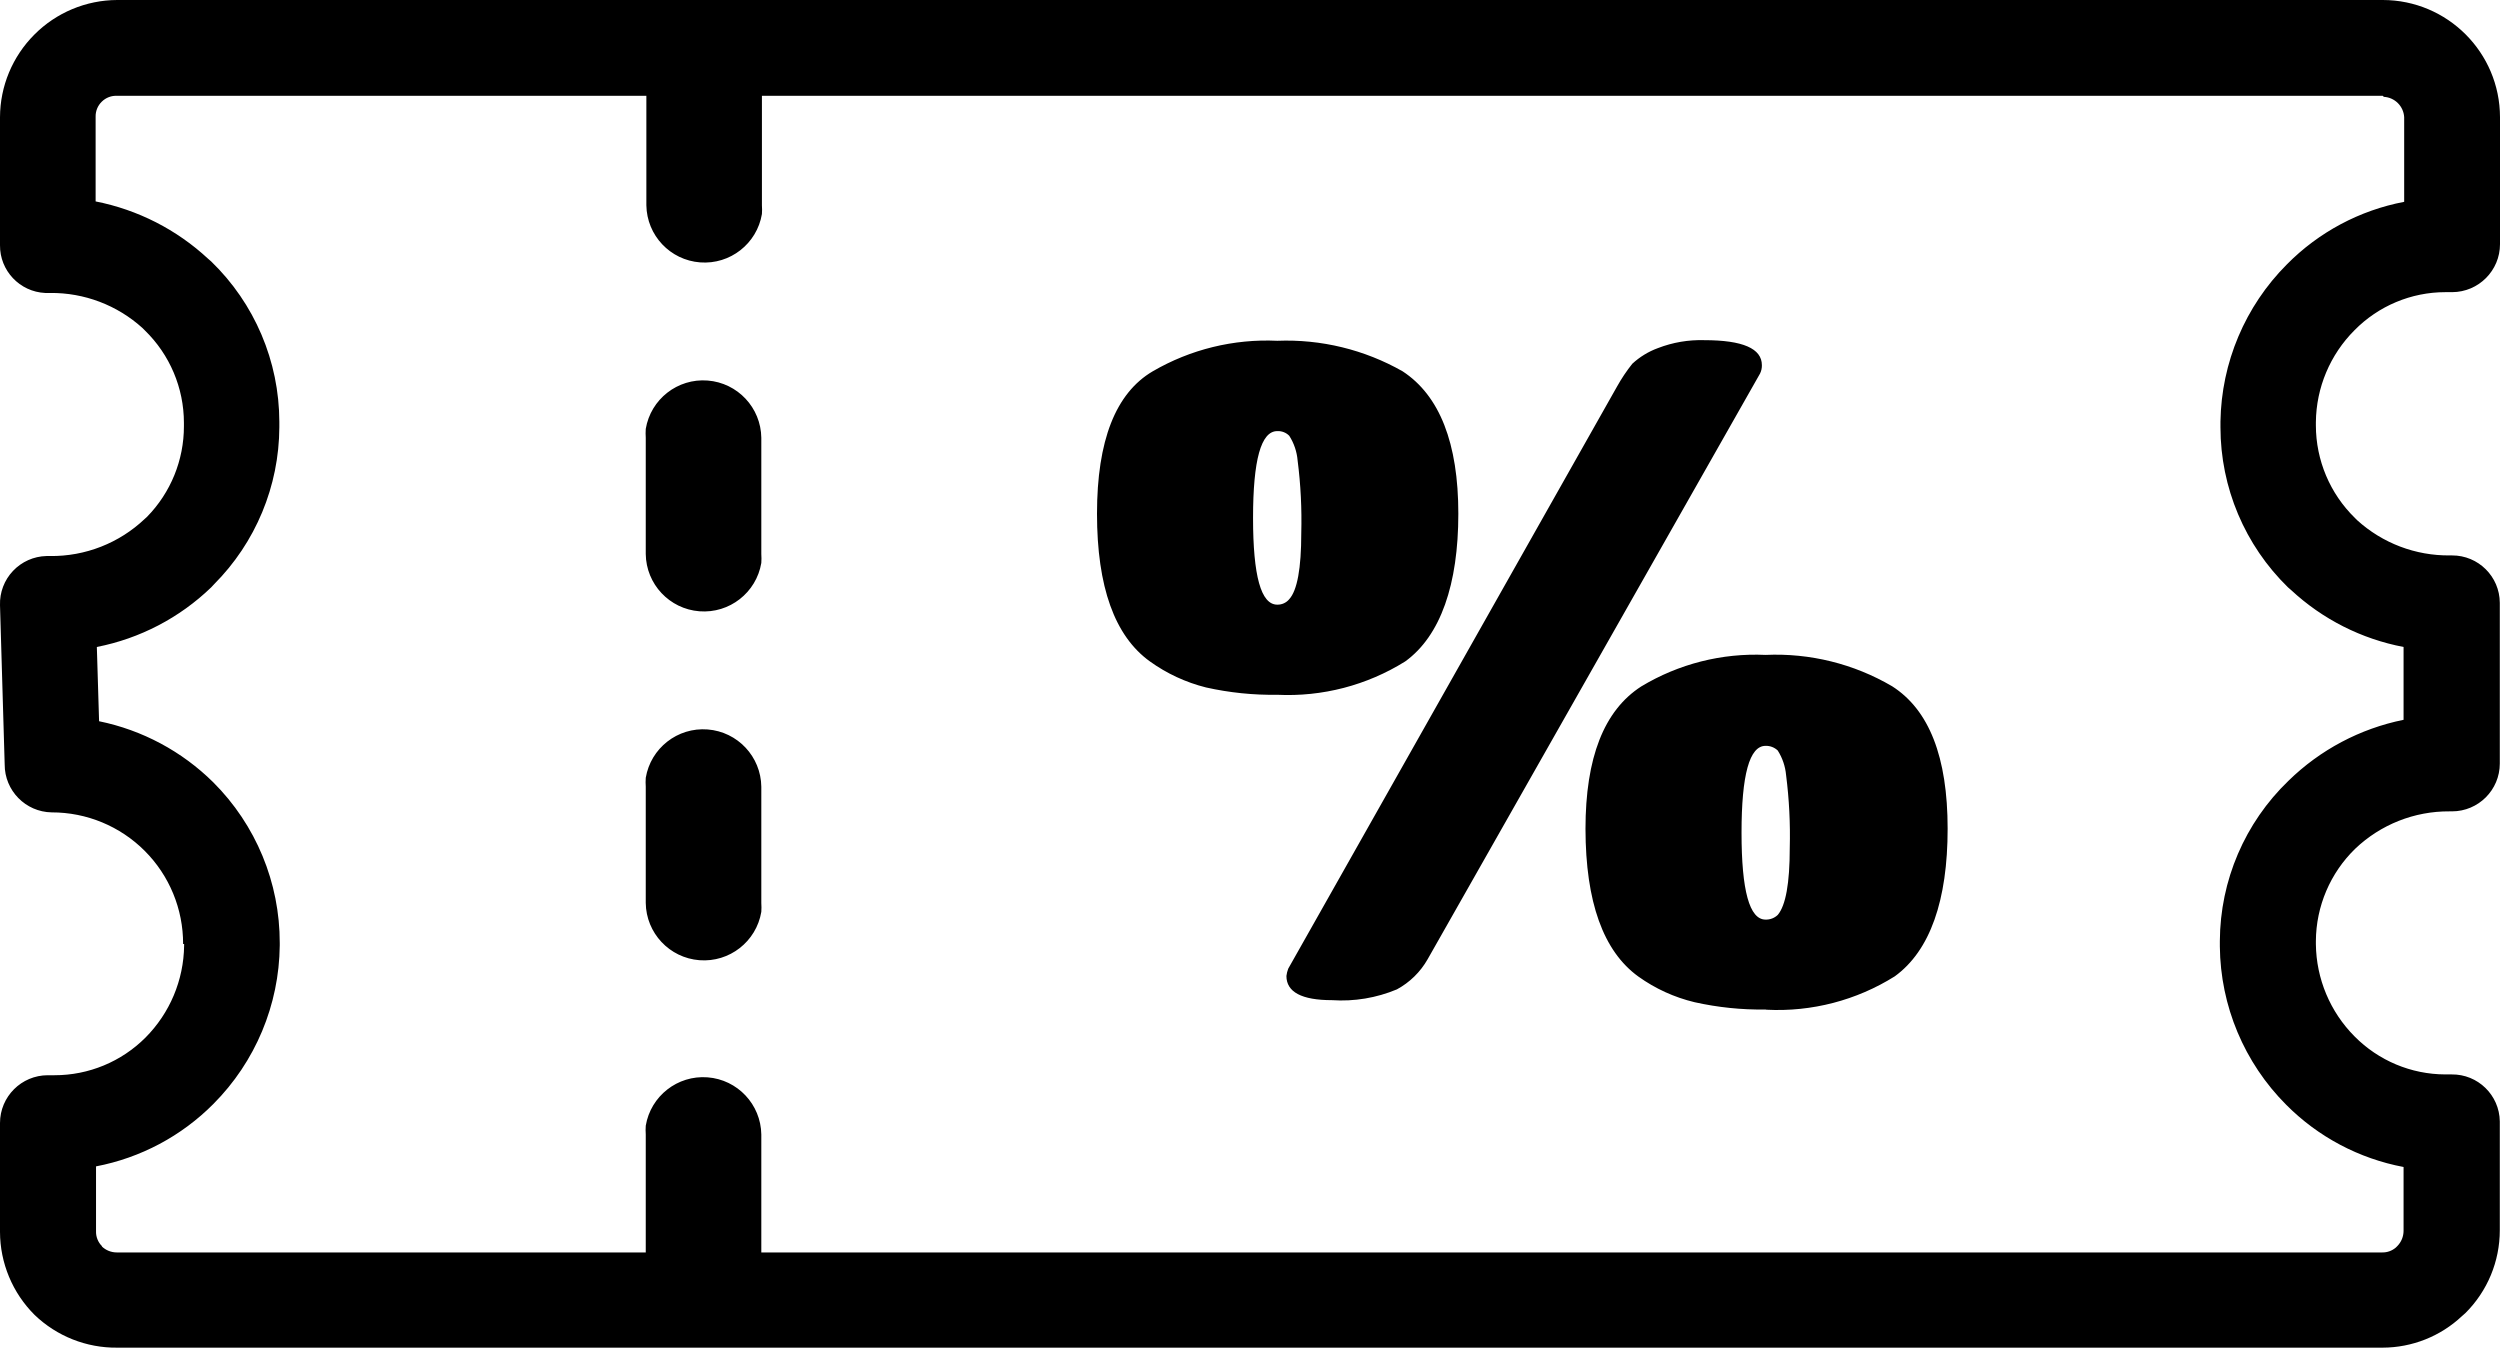
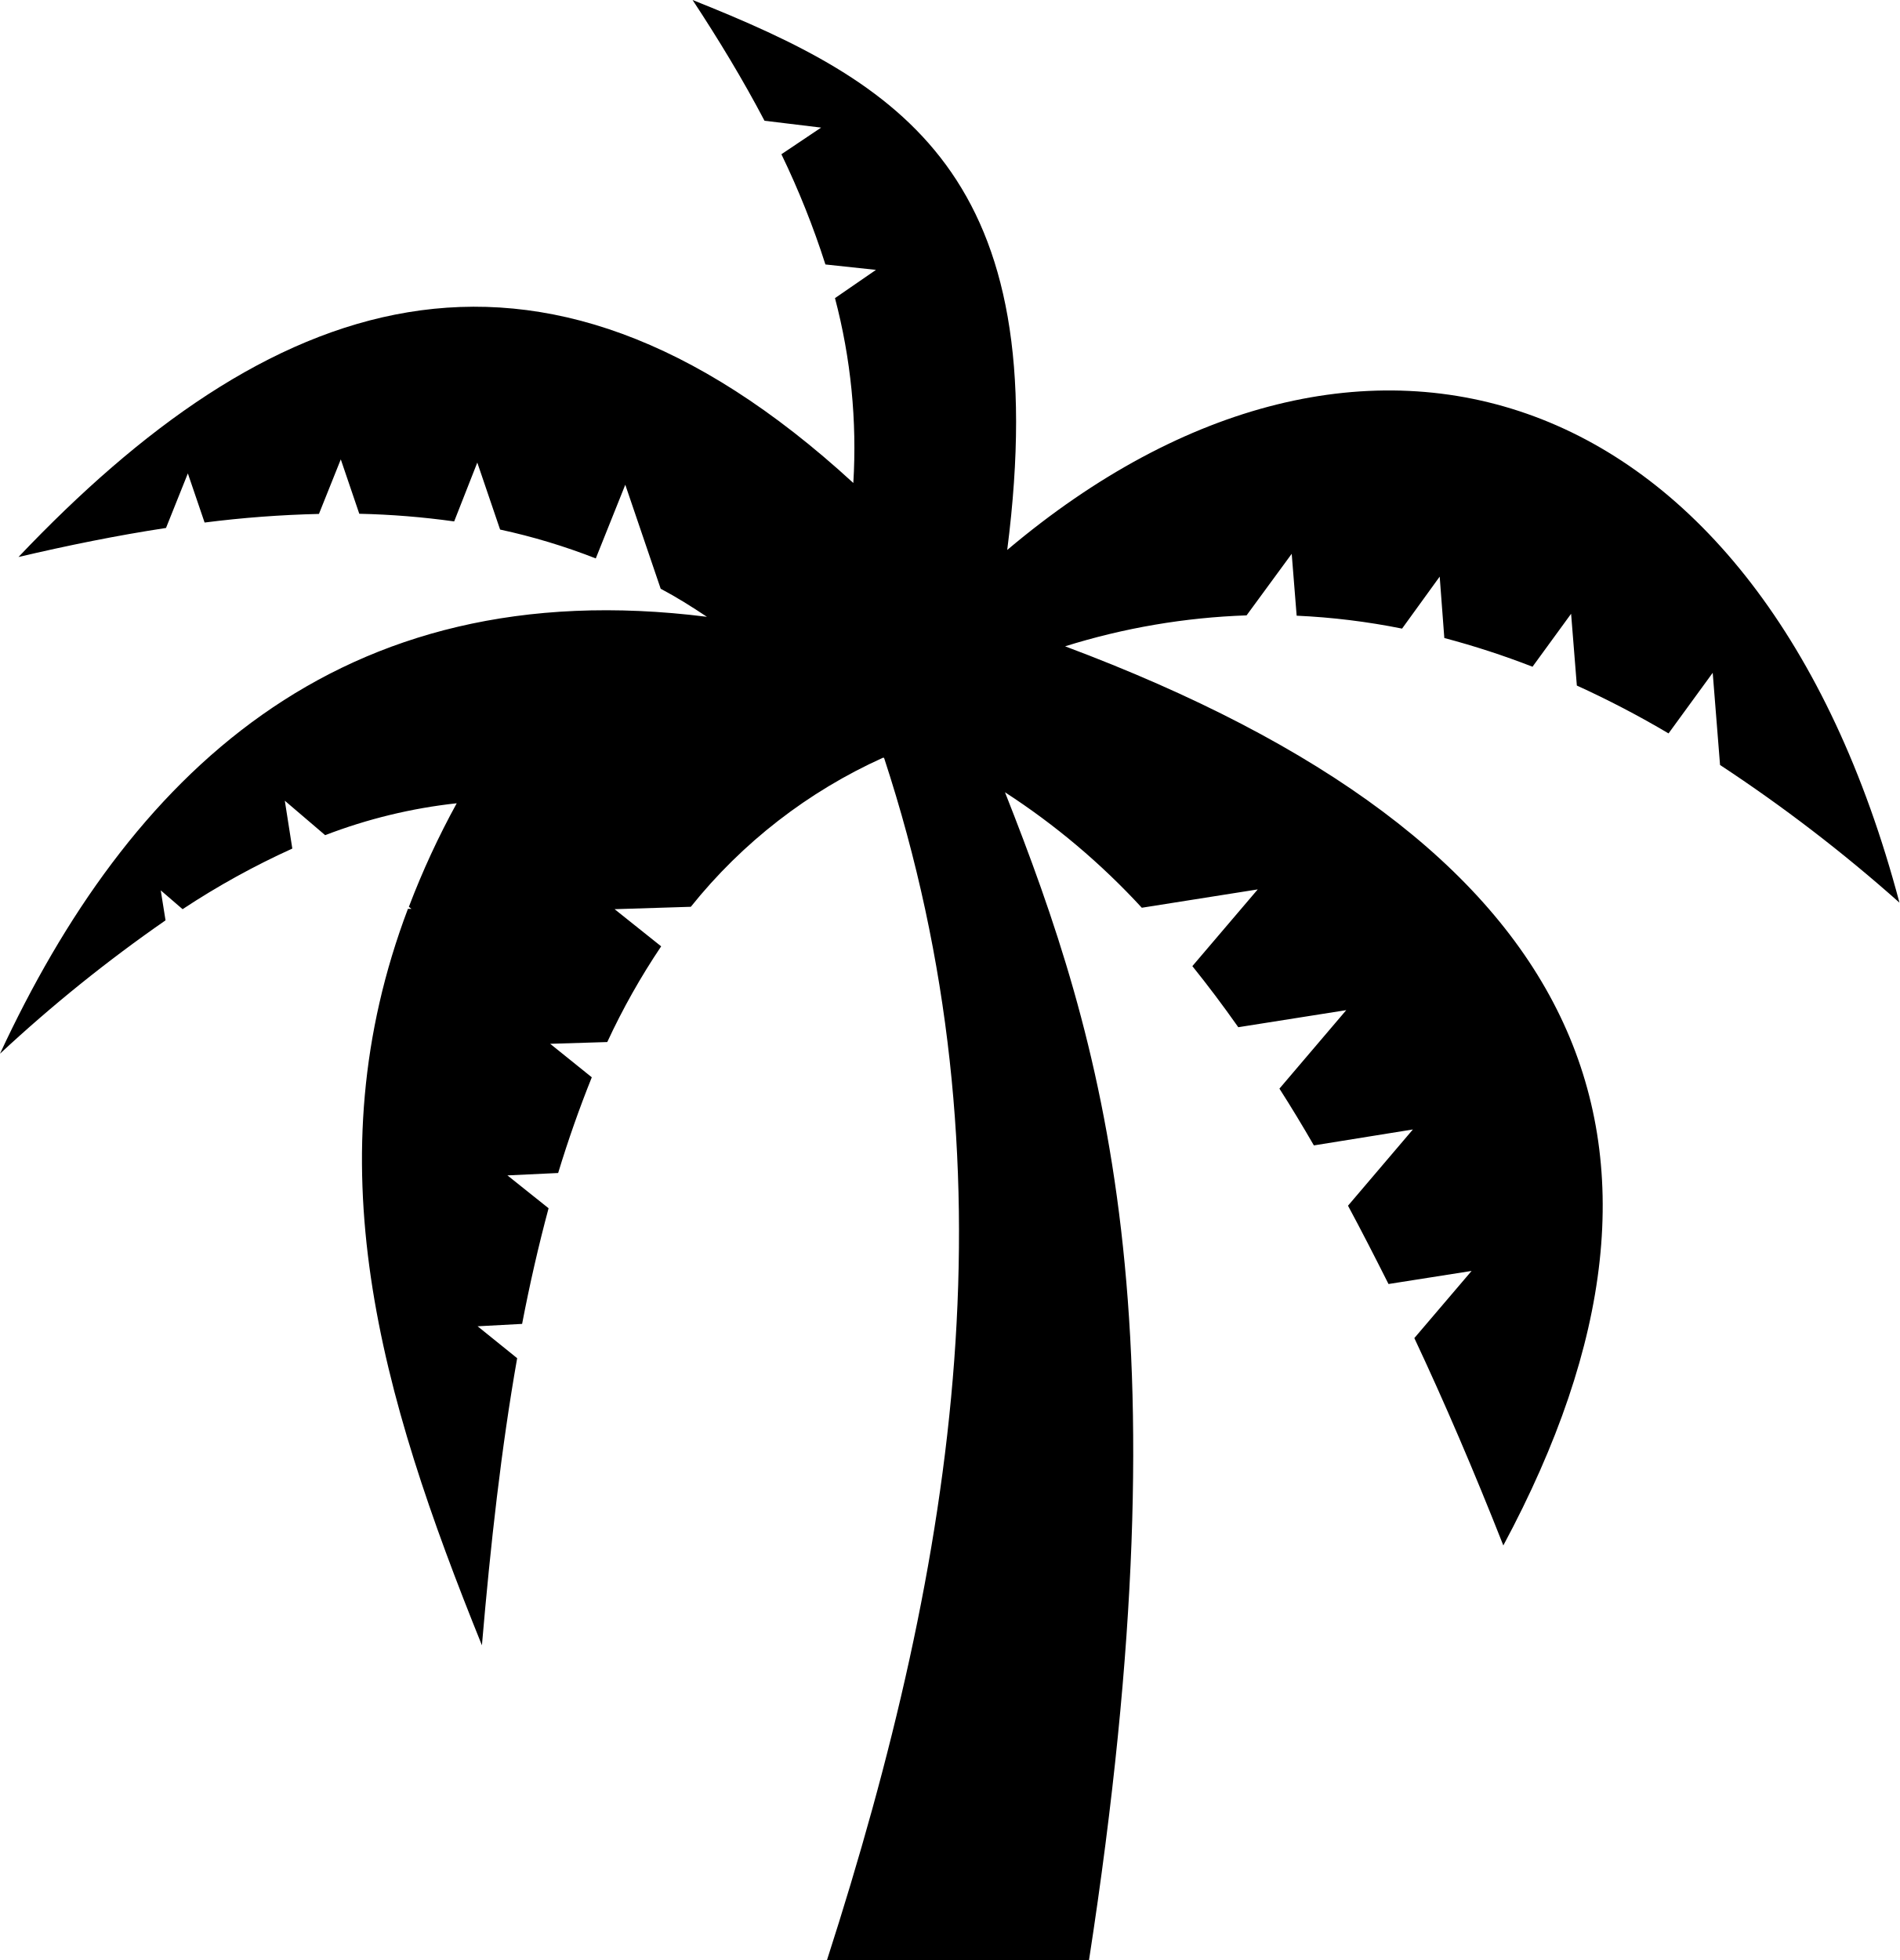
- <svg xmlns="http://www.w3.org/2000/svg" id="Layer_1" data-name="Layer 1" viewBox="0 0 122.88 66.32">
-   <path d="M31.74,27.23a2.86,2.86,0,0,0,5.68.44,3.25,3.25,0,0,0,0-.44V21.52a2.86,2.86,0,0,0-5.68-.44,3.25,3.25,0,0,0,0,.44v5.71ZM5.76,0H117.12a5.77,5.77,0,0,1,5.76,5.76V12a2.36,2.36,0,0,1-2.35,2.36l-.34,0h0a6.27,6.27,0,0,0-4.46,1.87,6.48,6.48,0,0,0-1.9,4.52v.16a6.37,6.37,0,0,0,1.92,4.55l.11.11a6.67,6.67,0,0,0,4.55,1.73h.11a2.34,2.34,0,0,1,2.35,2.33h0v7.9a2.35,2.35,0,0,1-2.35,2.35h-.12a6.65,6.65,0,0,0-4.64,1.84h0a6.38,6.38,0,0,0-1.93,4.53v.16a6.53,6.53,0,0,0,1.9,4.53,6.29,6.29,0,0,0,4.46,1.87h.31a2.34,2.34,0,0,1,2.37,2.31v0h0v5.35a5.74,5.74,0,0,1-1.69,4.07l-.17.15a5.71,5.71,0,0,1-3.9,1.55H5.76A5.77,5.77,0,0,1,1.7,64.63h0A5.78,5.78,0,0,1,0,60.55V55.2a2.35,2.35,0,0,1,2.35-2.35h.33A6.31,6.31,0,0,0,7.15,51a6.52,6.52,0,0,0,1.9-4.52v-.08H9a6.45,6.45,0,0,0-6.46-6.47A2.35,2.35,0,0,1,.23,37.57L0,29.74a2.34,2.34,0,0,1,2.28-2.41h.18a6.65,6.65,0,0,0,4.66-1.83l.11-.1a6.36,6.36,0,0,0,1.81-4.45v-.17a6.34,6.34,0,0,0-1.92-4.54L7,16.12A6.66,6.66,0,0,0,2.47,14.4l-.25,0A2.33,2.33,0,0,1,0,12.05H0V5.76A5.77,5.77,0,0,1,1.69,1.7h0A5.77,5.77,0,0,1,5.76,0ZM70.17,47.15a3.84,3.84,0,0,1-1.51,1.48,7.05,7.05,0,0,1-3.19.53c-1.49,0-2.24-.4-2.24-1.19a1.47,1.47,0,0,1,.09-.36L79.48,19a8.24,8.24,0,0,1,.75-1.12,3.76,3.76,0,0,1,1.26-.77,5.83,5.83,0,0,1,2.28-.39c1.89,0,2.83.41,2.83,1.23a.88.88,0,0,1-.09.41L70.17,47.15Zm-7.39-13a15,15,0,0,1-3.5-.36,8.08,8.08,0,0,1-2.76-1.28q-2.6-1.87-2.6-7.26t2.74-7a11.14,11.14,0,0,1,6.12-1.5,11.54,11.54,0,0,1,6.16,1.5c1.82,1.19,2.74,3.53,2.74,7s-.87,6-2.61,7.26a10.89,10.89,0,0,1-6.29,1.64Zm0-4.43a.74.74,0,0,0,.59-.27c.39-.43.59-1.51.59-3.24a23.31,23.31,0,0,0-.18-3.58,2.66,2.66,0,0,0-.41-1.21.77.77,0,0,0-.59-.23c-.8,0-1.19,1.42-1.19,4.27s.39,4.26,1.19,4.26Zm24,19.9a15,15,0,0,1-3.49-.36A7.89,7.89,0,0,1,80.53,48q-2.59-1.87-2.6-7.26c0-3.5.91-5.82,2.74-7a10.87,10.87,0,0,1,6.11-1.55A11.29,11.29,0,0,1,93,33.73c1.82,1.16,2.73,3.48,2.73,7s-.86,6-2.6,7.26a10.83,10.83,0,0,1-6.3,1.64Zm0-4.42a.83.83,0,0,0,.6-.23c.39-.46.59-1.55.59-3.29a23.4,23.4,0,0,0-.18-3.58,2.71,2.71,0,0,0-.41-1.21.83.83,0,0,0-.6-.23c-.79,0-1.18,1.42-1.18,4.27s.39,4.27,1.18,4.27ZM117.12,4.71H37.45v5.38a3,3,0,0,1,0,.43,2.86,2.86,0,0,1-5.68-.43V4.71h-26A1,1,0,0,0,5,5H5a1,1,0,0,0-.3.74V9.9a11.34,11.34,0,0,1,5.53,2.82l.15.13a11,11,0,0,1,3.35,7.88V21a11,11,0,0,1-3.21,7.72l-.14.15A11.21,11.21,0,0,1,4.76,31.8l.11,3.65a11.16,11.16,0,0,1,5.61,3,11.13,11.13,0,0,1,3.27,7.9s0,.09,0,.12a11.19,11.19,0,0,1-3.26,7.79,11.06,11.06,0,0,1-5.77,3.07v3.18a1,1,0,0,0,.3.75H5a1.06,1.06,0,0,0,.74.3h26v-5.8a3,3,0,0,1,0-.43,2.86,2.86,0,0,1,5.68.43v5.8h79.67a1,1,0,0,0,.67-.24l.07-.07a1.07,1.07,0,0,0,.31-.75V57.36a11,11,0,0,1-5.77-3.06,11.16,11.16,0,0,1-3.26-7.78v-.27a11,11,0,0,1,3.37-7.87,11.3,11.3,0,0,1,5.66-3V31.8a11.19,11.19,0,0,1-5.53-2.8l-.15-.13A11,11,0,0,1,109.14,21v-.28A11.18,11.18,0,0,1,112.4,13a11,11,0,0,1,5.77-3.08V5.76a1.06,1.06,0,0,0-1-1ZM31.74,44.38a2.86,2.86,0,0,0,5.68.44,3.25,3.25,0,0,0,0-.44V38.67a2.86,2.86,0,0,0-5.68-.44,3.15,3.15,0,0,0,0,.44v5.71Z" />
+ <svg xmlns="http://www.w3.org/2000/svg" id="Layer_1" data-name="Layer 1" viewBox="0 0 119.11 122.88">
+   <defs>
+     <style>.cls-1{fill-rule:evenodd;}</style>
+   </defs>
+   <path class="cls-1" d="M55.44,47.52C63.8,73,60,97.62,51.86,122.88H68.29c6.2-40.12.92-57.54-5.27-73.21a44.56,44.56,0,0,1,8.58,7.24l7.27-1.15-4.1,4.81q1.45,1.8,2.88,3.83l6.77-1.07-4.19,4.92c.73,1.14,1.45,2.33,2.16,3.56l6.21-1-4.07,4.78c.85,1.58,1.69,3.22,2.54,4.91l5.21-.82-3.59,4.21q2.82,6,5.58,13c13.67-25.47,5-44.21-27.48-56.37a43,43,0,0,1,11.38-1.94L81,34.72l.31,3.88a43.4,43.4,0,0,1,6.61.81l2.36-3.26L90.57,40a51.64,51.64,0,0,1,5.53,1.8l2.42-3.32.36,4.5a60.32,60.32,0,0,1,5.75,3l2.77-3.8.46,5.78a97.53,97.53,0,0,1,11.25,8.63c-8.74-33-33.67-40.92-55.95-22.11C66.19,10.87,56.47,5.2,43.43,0c1.64,2.49,3.16,5,4.51,7.57L51.49,8,49,9.67a52.93,52.93,0,0,1,2.76,6.91l3.17.34-2.57,1.77a36.76,36.76,0,0,1,1.15,11.59C33.4,11.82,16.61,18.65,1.16,34.92c3.07-.72,6.16-1.35,9.25-1.82l1.37-3.42,1.05,3.08A69.23,69.23,0,0,1,20,32.22l1.37-3.42,1.16,3.41a51,51,0,0,1,5.95.48L29.93,29l1.43,4.2a39,39,0,0,1,6,1.81l1.85-4.62,2.22,6.52c1,.53,1.94,1.12,2.9,1.76C21.06,35.74,8,48.85,0,66.06A93,93,0,0,1,10.38,57.7l-.3-1.88L11.45,57a49.53,49.53,0,0,1,6.88-3.8l-.47-3,2.53,2.16a32.86,32.86,0,0,1,8.25-2,51.51,51.51,0,0,0-3,6.49l.16.13-.22,0c-6,15.86-1.74,30.39,4.64,46.17l0,0h0c.54-6.33,1.22-12.39,2.21-18l-2.48-2L32.74,83q.72-3.75,1.66-7.25l-2.58-2.06L35,73.54c.63-2.07,1.33-4.06,2.11-6l-2.61-2.1,3.58-.11a43.62,43.62,0,0,1,3.38-6L38.54,57l4.78-.15a32.62,32.62,0,0,1,12.06-9.35Z" />
</svg>
